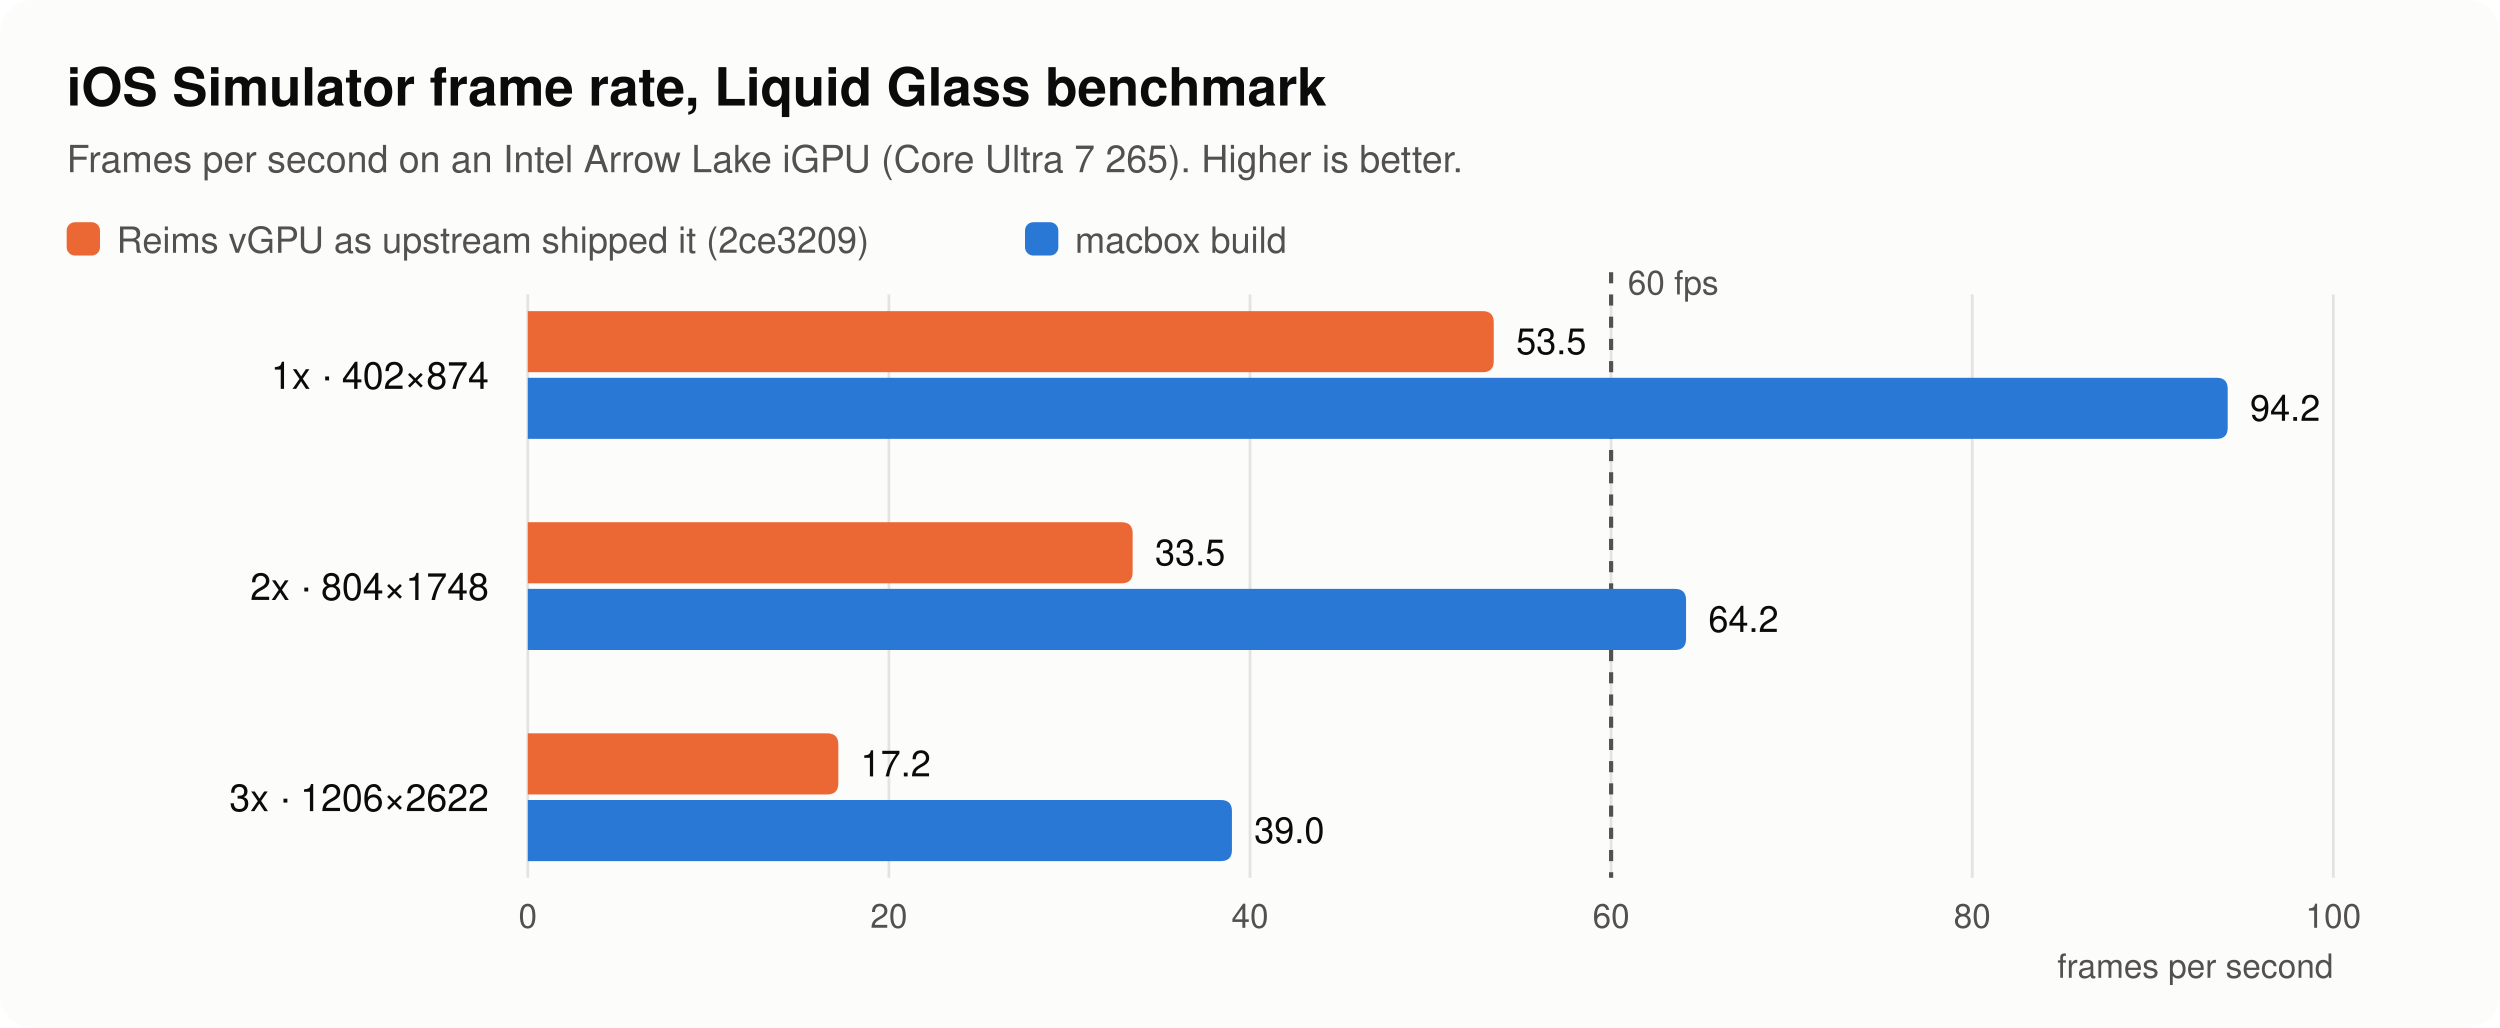
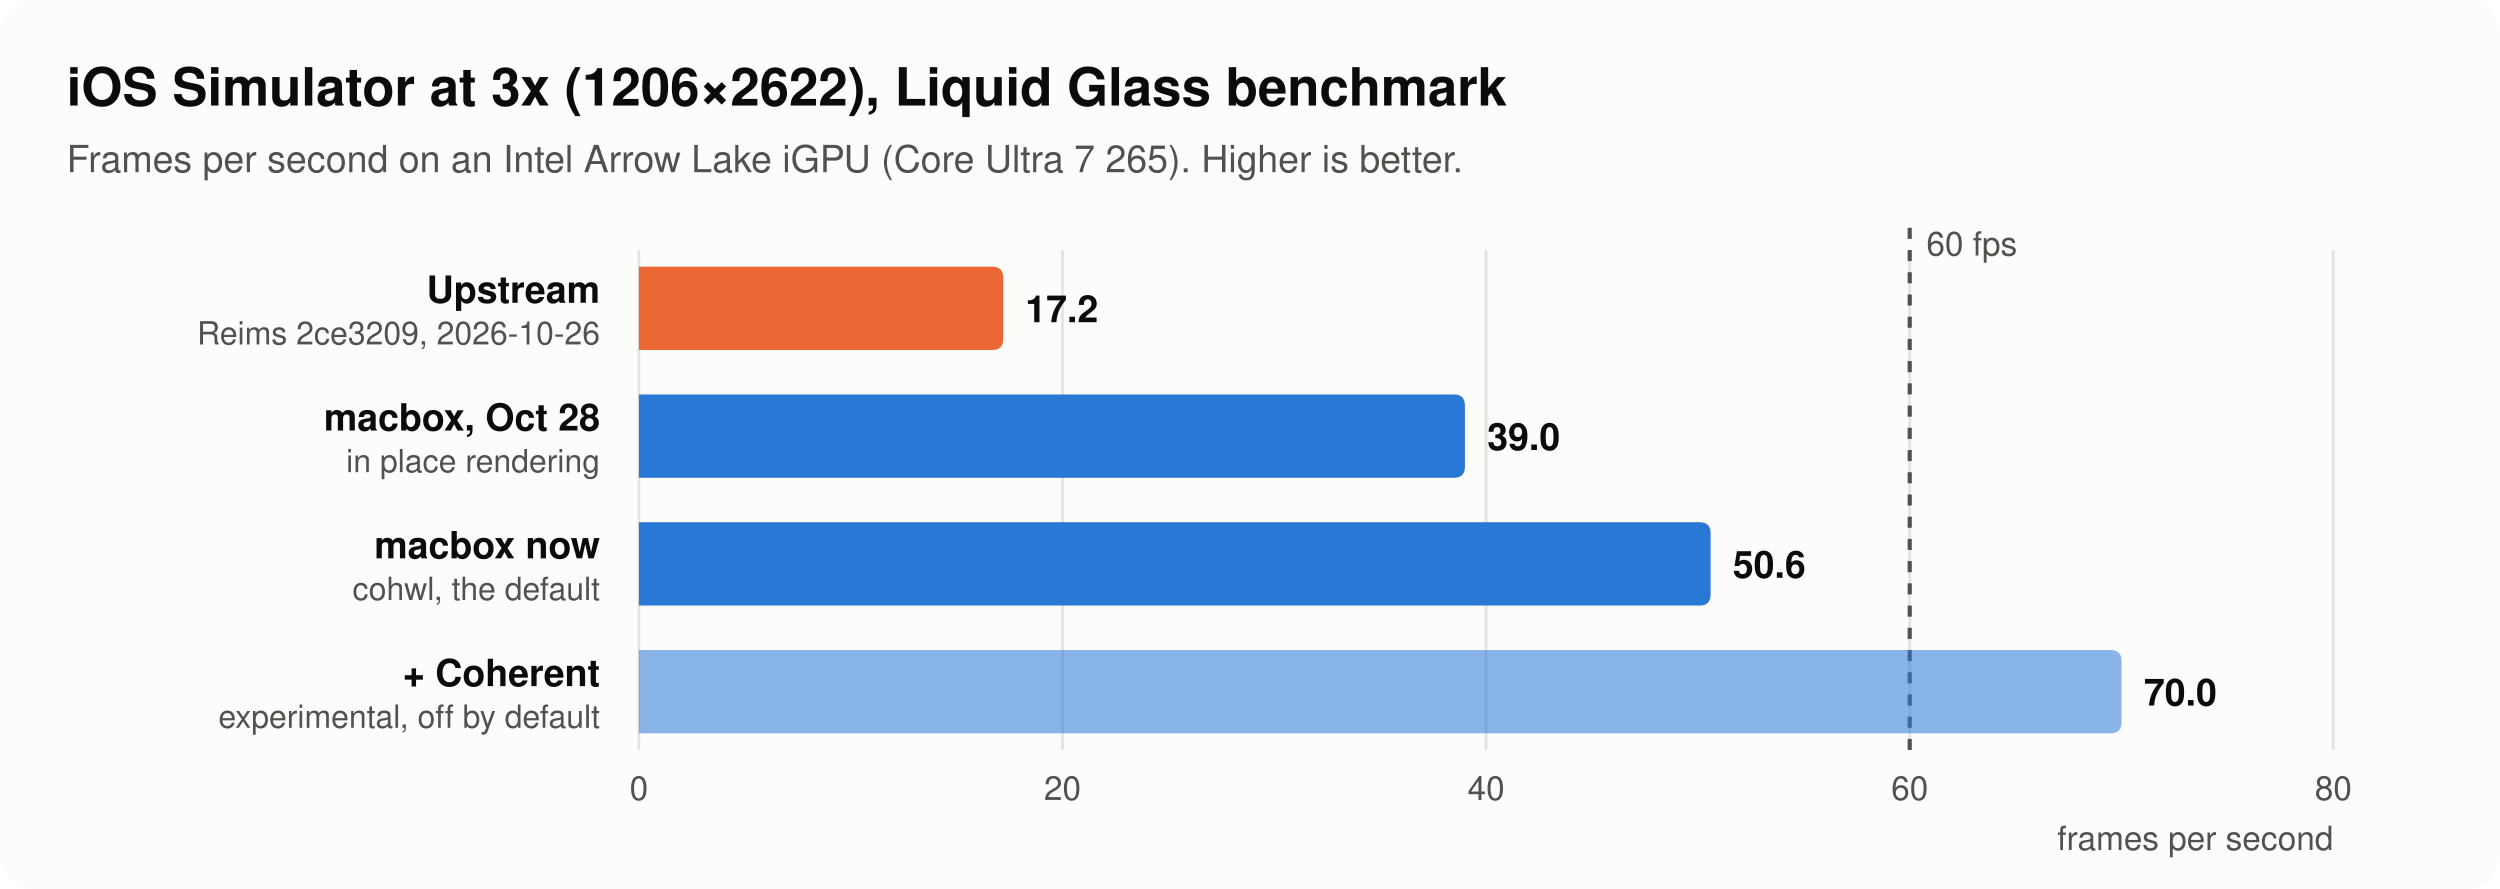
- <svg xmlns="http://www.w3.org/2000/svg" width="900" height="370" viewBox="0 0 900 370" font-family="-apple-system, BlinkMacSystemFont, 'Segoe UI', Helvetica, Arial, sans-serif">
-   <rect width="900" height="370" rx="12" fill="#fcfcfb" />
-   <text x="24" y="38" font-size="19" font-weight="600" fill="#0b0b0b">iOS Simulator frame rate, Liquid Glass benchmark</text>
+ <svg xmlns="http://www.w3.org/2000/svg" width="900" height="320" viewBox="0 0 900 320" font-family="-apple-system, BlinkMacSystemFont, 'Segoe UI', Helvetica, Arial, sans-serif">
+   <rect width="900" height="320" rx="12" fill="#fcfcfb" />
+   <text x="24" y="38" font-size="19" font-weight="600" fill="#0b0b0b">iOS Simulator at 3x (1206×2622), Liquid Glass benchmark</text>
  <text x="24" y="62" font-size="13.5" fill="#52514e">Frames per second on an Intel Arrow Lake iGPU (Core Ultra 7 265). Higher is better.</text>
-   <rect x="24" y="80" width="12" height="12" rx="3" fill="#eb6834" />
-   <text x="42" y="91" font-size="13" fill="#52514e">Reims vGPU as upstream shipped it (2ce3209)</text>
-   <rect x="369.0" y="80" width="12" height="12" rx="3" fill="#2a78d6" />
-   <text x="387.0" y="91" font-size="13" fill="#52514e">macbox build</text>
-   <line x1="190.0" y1="106" x2="190.0" y2="316" stroke="#e4e3df" stroke-width="1" />
-   <text x="190.0" y="334" font-size="12" text-anchor="middle" fill="#52514e">0</text>
-   <line x1="320.0" y1="106" x2="320.0" y2="316" stroke="#e4e3df" stroke-width="1" />
-   <text x="320.0" y="334" font-size="12" text-anchor="middle" fill="#52514e">20</text>
-   <line x1="450.0" y1="106" x2="450.0" y2="316" stroke="#e4e3df" stroke-width="1" />
-   <text x="450.0" y="334" font-size="12" text-anchor="middle" fill="#52514e">40</text>
-   <line x1="580.0" y1="106" x2="580.0" y2="316" stroke="#e4e3df" stroke-width="1" />
-   <text x="580.0" y="334" font-size="12" text-anchor="middle" fill="#52514e">60</text>
-   <line x1="710.0" y1="106" x2="710.0" y2="316" stroke="#e4e3df" stroke-width="1" />
-   <text x="710.0" y="334" font-size="12" text-anchor="middle" fill="#52514e">80</text>
-   <line x1="840.0" y1="106" x2="840.0" y2="316" stroke="#e4e3df" stroke-width="1" />
-   <text x="840.0" y="334" font-size="12" text-anchor="middle" fill="#52514e">100</text>
-   <text x="840" y="352" font-size="12" text-anchor="end" fill="#52514e">frames per second</text>
-   <line x1="580.0" y1="98" x2="580.0" y2="316" stroke="#52514e" stroke-width="1.5" stroke-dasharray="4 4" />
-   <text x="586.0" y="106" font-size="12" fill="#52514e">60 fps</text>
-   <text x="176" y="140.0" font-size="13.5" text-anchor="end" fill="#0b0b0b">1x · 402×874</text>
-   <path d="M190,112 H533.75 Q537.75,112 537.75,116 V130 Q537.75,134 533.75,134 H190 Z" fill="#eb6834" />
-   <text x="545.8" y="127.5" font-size="13" fill="#0b0b0b">53.5</text>
-   <path d="M190,136 H797.975 Q801.975,136 801.975,140 V154 Q801.975,158 797.975,158 H190 Z" fill="#2a78d6" />
-   <text x="810.0" y="151.5" font-size="13" fill="#0b0b0b">94.2</text>
-   <text x="176" y="216.0" font-size="13.5" text-anchor="end" fill="#0b0b0b">2x · 804×1748</text>
-   <path d="M190,188 H403.75 Q407.75,188 407.75,192 V206 Q407.75,210 403.75,210 H190 Z" fill="#eb6834" />
-   <text x="415.8" y="203.5" font-size="13" fill="#0b0b0b">33.5</text>
-   <path d="M190,212 H602.975 Q606.975,212 606.975,216 V230 Q606.975,234 602.975,234 H190 Z" fill="#2a78d6" />
-   <text x="615.0" y="227.5" font-size="13" fill="#0b0b0b">64.2</text>
-   <text x="176" y="292.0" font-size="13.5" text-anchor="end" fill="#0b0b0b">3x · 1206×2622</text>
-   <path d="M190,264 H297.8 Q301.8,264 301.8,268 V282 Q301.8,286 297.8,286 H190 Z" fill="#eb6834" />
-   <text x="309.8" y="279.5" font-size="13" fill="#0b0b0b">17.2</text>
-   <path d="M190,288 H439.5 Q443.5,288 443.5,292 V306 Q443.5,310 439.5,310 H190 Z" fill="#2a78d6" />
-   <text x="451.5" y="303.5" font-size="13" fill="#0b0b0b">39.0</text>
+   <line x1="230.0" y1="90" x2="230.0" y2="270" stroke="#e4e3df" stroke-width="1" />
+   <text x="230.0" y="288" font-size="12" text-anchor="middle" fill="#52514e">0</text>
+   <line x1="382.5" y1="90" x2="382.5" y2="270" stroke="#e4e3df" stroke-width="1" />
+   <text x="382.5" y="288" font-size="12" text-anchor="middle" fill="#52514e">20</text>
+   <line x1="535.0" y1="90" x2="535.0" y2="270" stroke="#e4e3df" stroke-width="1" />
+   <text x="535.0" y="288" font-size="12" text-anchor="middle" fill="#52514e">40</text>
+   <line x1="687.5" y1="90" x2="687.5" y2="270" stroke="#e4e3df" stroke-width="1" />
+   <text x="687.5" y="288" font-size="12" text-anchor="middle" fill="#52514e">60</text>
+   <line x1="840.0" y1="90" x2="840.0" y2="270" stroke="#e4e3df" stroke-width="1" />
+   <text x="840.0" y="288" font-size="12" text-anchor="middle" fill="#52514e">80</text>
+   <text x="840" y="306" font-size="12" text-anchor="end" fill="#52514e">frames per second</text>
+   <line x1="687.5" y1="82" x2="687.5" y2="270" stroke="#52514e" stroke-width="1.5" stroke-dasharray="4 4" />
+   <text x="693.5" y="92" font-size="12" fill="#52514e">60 fps</text>
+   <text x="216" y="109" font-size="13.5" font-weight="600" text-anchor="end" fill="#0b0b0b">Upstream</text>
+   <text x="216" y="124" font-size="11.5" text-anchor="end" fill="#52514e">Reims 2ce3209, 2026-10-26</text>
+   <path d="M230,96 H357.15 Q361.15,96 361.15,100 V122 Q361.15,126 357.15,126 H230 Z" fill="#eb6834" fill-opacity="1.0" />
+   <text x="369.1" y="116.0" font-size="13.5" font-weight="600" fill="#0b0b0b">17.2</text>
+   <text x="216" y="155" font-size="13.5" font-weight="600" text-anchor="end" fill="#0b0b0b">macbox, Oct 28</text>
+   <text x="216" y="170" font-size="11.5" text-anchor="end" fill="#52514e">in place rendering</text>
+   <path d="M230,142 H523.375 Q527.375,142 527.375,146 V168 Q527.375,172 523.375,172 H230 Z" fill="#2a78d6" fill-opacity="1.0" />
+   <text x="535.4" y="162.0" font-size="13.5" font-weight="600" fill="#0b0b0b">39.0</text>
+   <text x="216" y="201" font-size="13.5" font-weight="600" text-anchor="end" fill="#0b0b0b">macbox now</text>
+   <text x="216" y="216" font-size="11.5" text-anchor="end" fill="#52514e">cohwl, the default</text>
+   <path d="M230,188 H611.825 Q615.825,188 615.825,192 V214 Q615.825,218 611.825,218 H230 Z" fill="#2a78d6" fill-opacity="1.0" />
+   <text x="623.8" y="208.0" font-size="13.5" font-weight="600" fill="#0b0b0b">50.6</text>
+   <text x="216" y="247" font-size="13.5" font-weight="600" text-anchor="end" fill="#0b0b0b">+ Coherent</text>
+   <text x="216" y="262" font-size="11.5" text-anchor="end" fill="#52514e">experimental, off by default</text>
+   <path d="M230,234 H759.75 Q763.75,234 763.75,238 V260 Q763.75,264 759.75,264 H230 Z" fill="#2a78d6" fill-opacity="0.55" />
+   <text x="771.8" y="254.0" font-size="13.5" font-weight="600" fill="#0b0b0b">70.0</text>
</svg>
